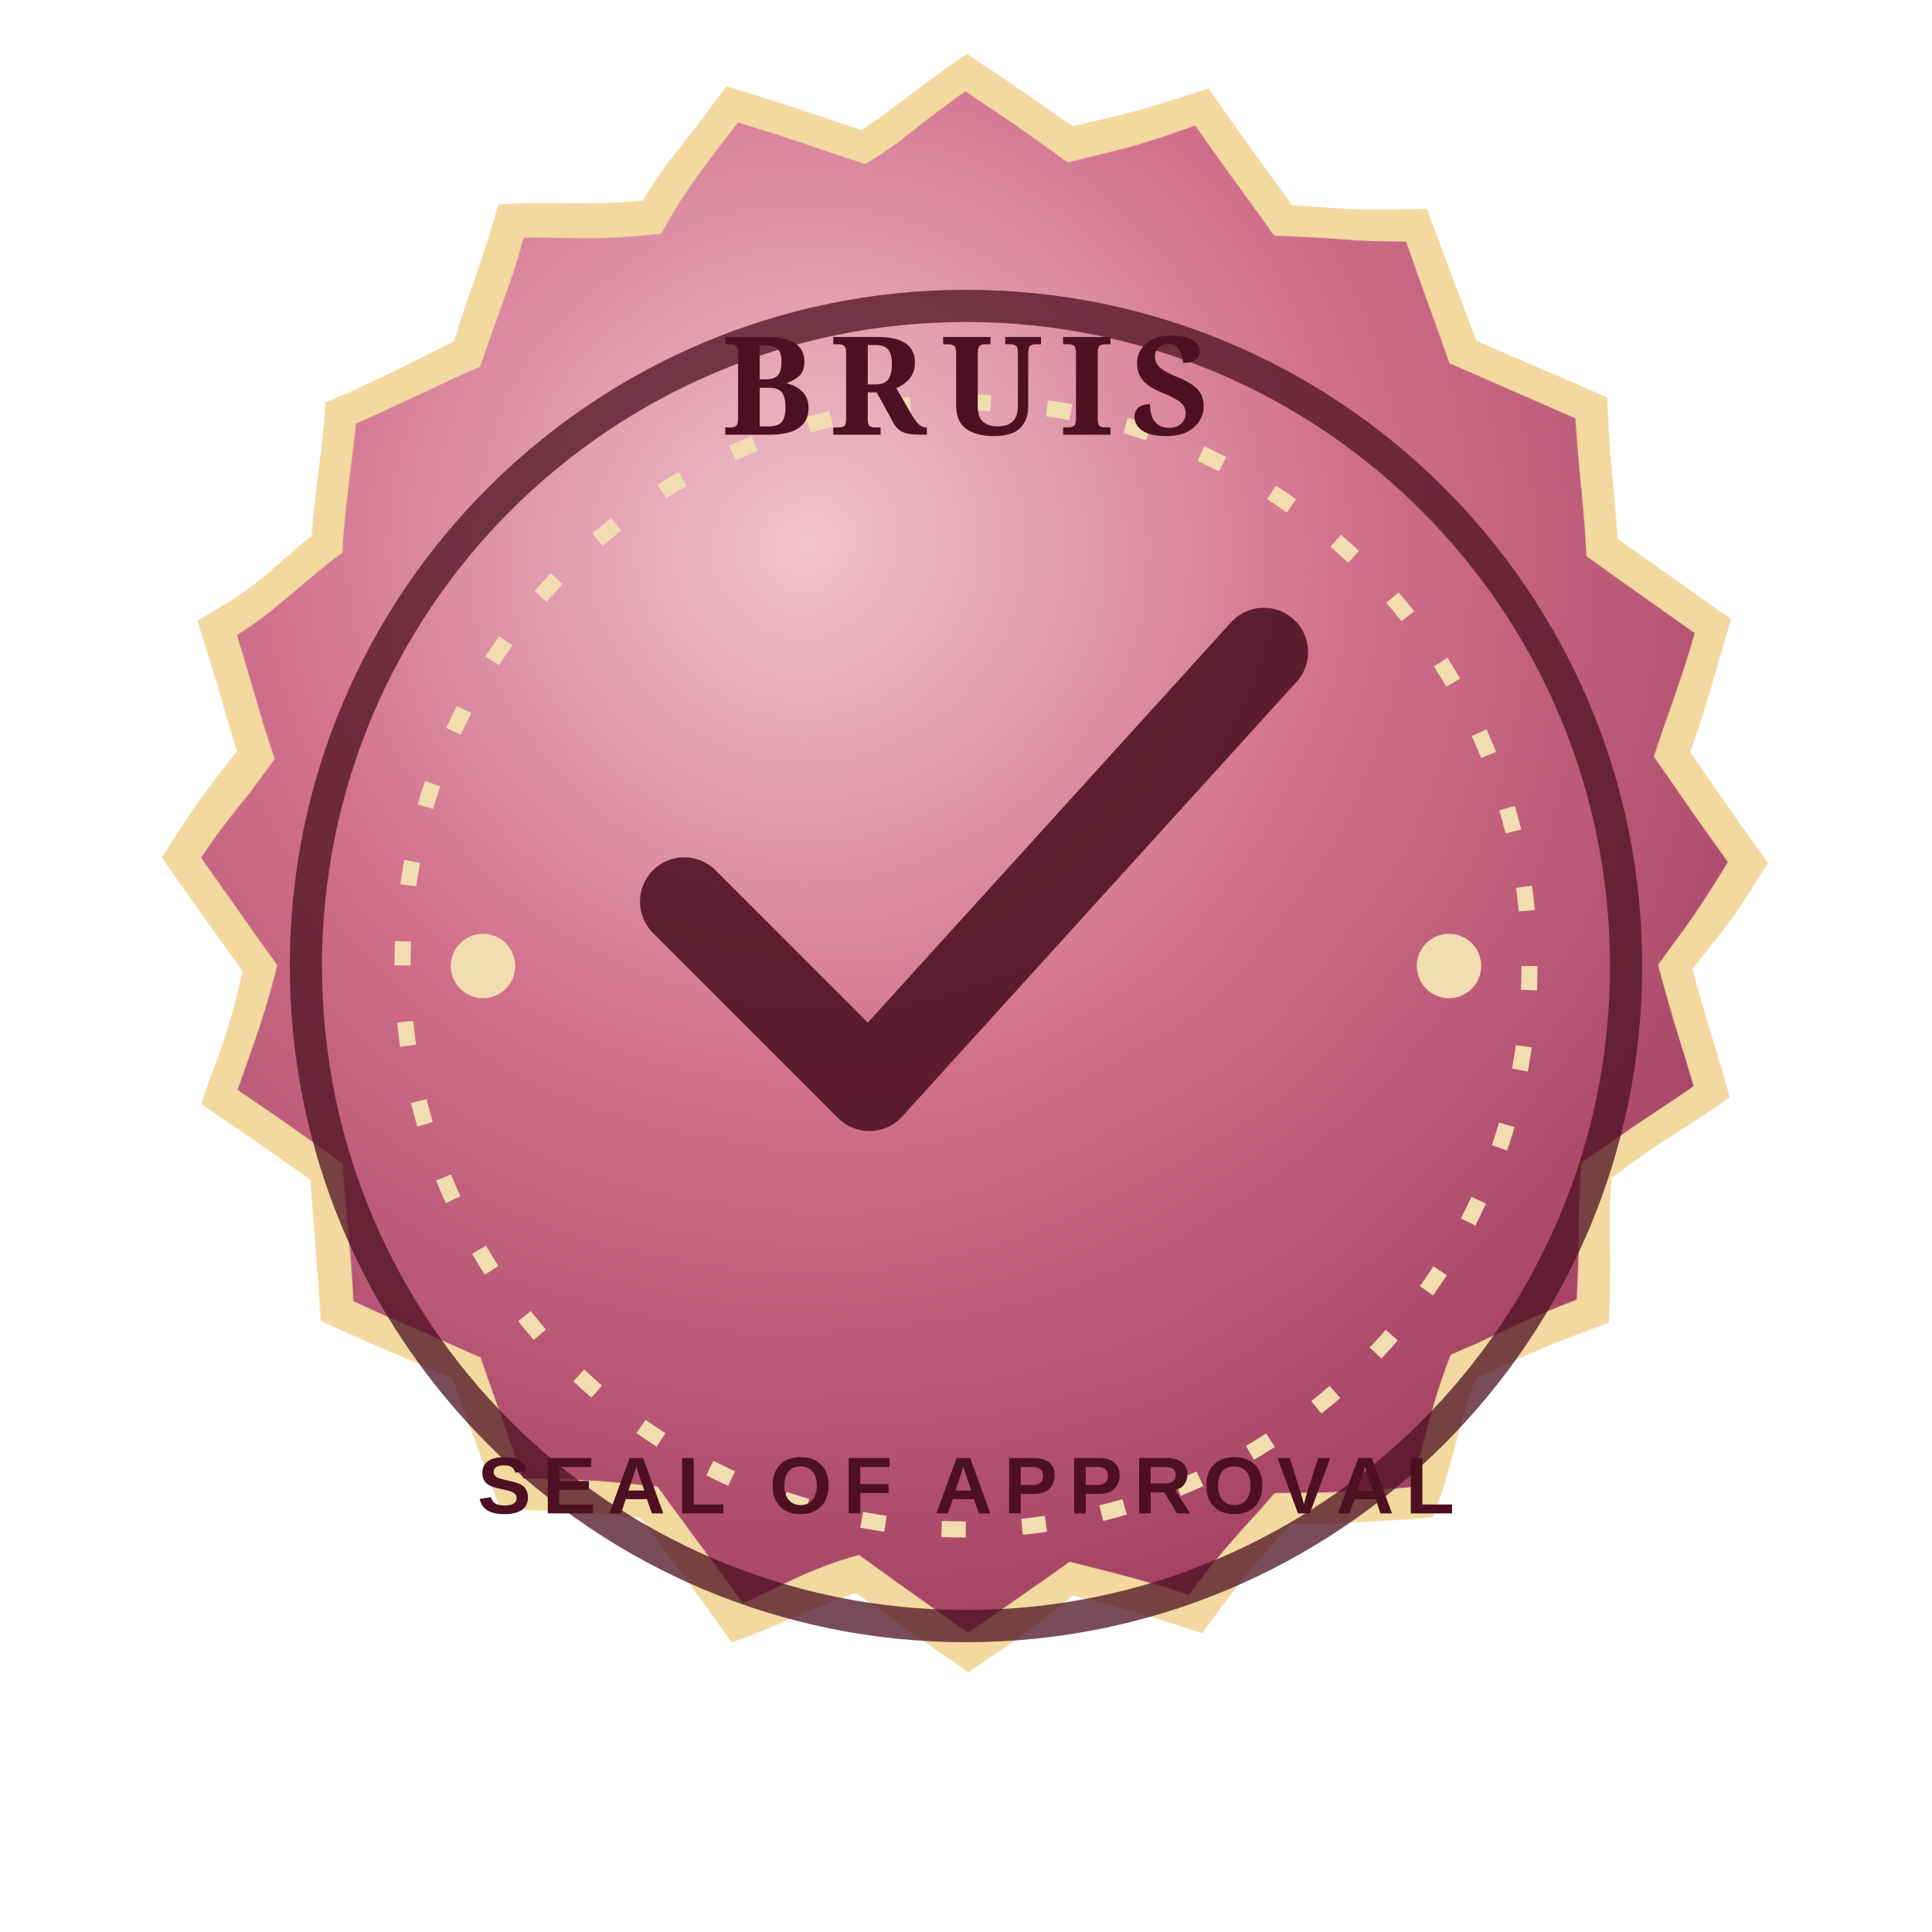
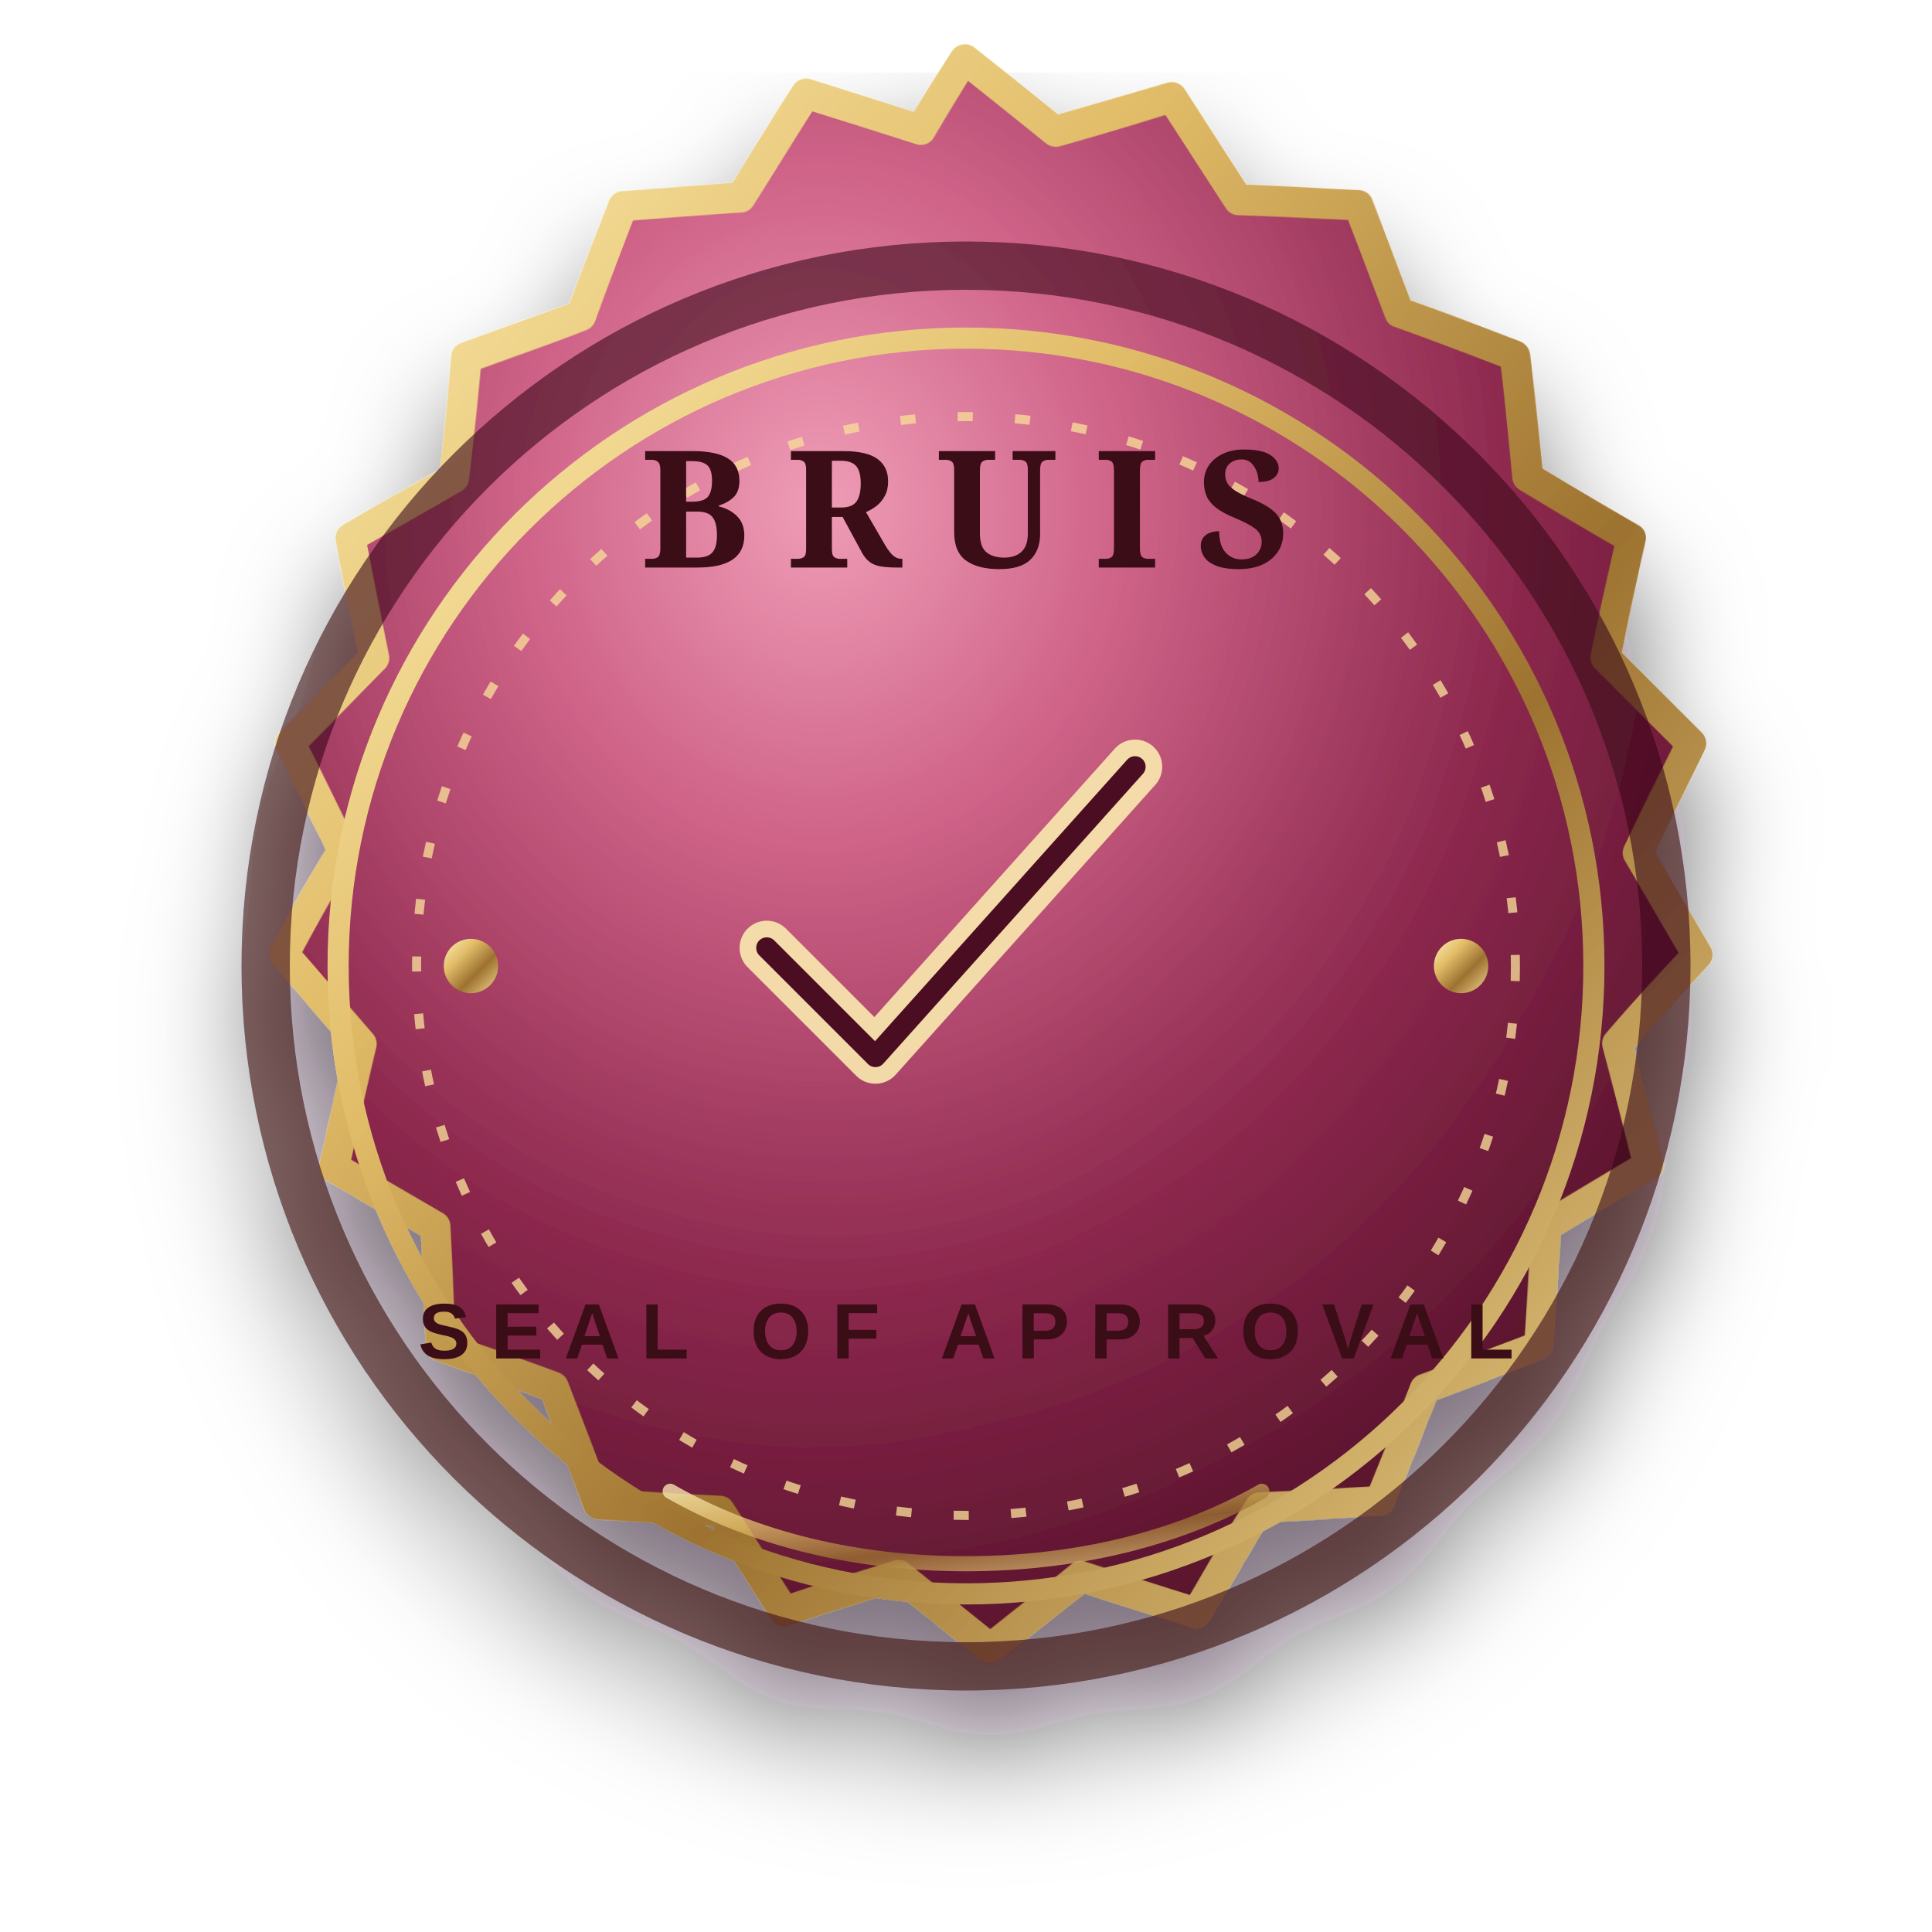
- <svg xmlns="http://www.w3.org/2000/svg" viewBox="0 0 240 240" role="img" aria-labelledby="t d">
+ <svg xmlns="http://www.w3.org/2000/svg" viewBox="0 0 320 320" role="img" aria-labelledby="t d">
  <defs>
-     <radialGradient id="wax" cx="40%" cy="30%" r="75%">
-       <stop offset="0" stop-color="#f1c4cf" />
-       <stop offset="0.45" stop-color="#d2718d" />
-       <stop offset="1" stop-color="#9d3b5d" />
+     <radialGradient id="wax" cx="38%" cy="28%" r="76%">
+       <stop offset="0" stop-color="#ef9db7" />
+       <stop offset=".28" stop-color="#cf6388" />
+       <stop offset=".66" stop-color="#8b274c" />
+       <stop offset="1" stop-color="#541229" />
    </radialGradient>
-     <filter id="rough" x="-10%" y="-10%" width="120%" height="120%">
-       <feTurbulence type="fractalNoise" baseFrequency="0.03" numOctaves="2" seed="8" result="noise" />
-       <feDisplacementMap in="SourceGraphic" in2="noise" scale="3" />
+     <linearGradient id="gold" x1="0" y1="0" x2="1" y2="1">
+       <stop offset="0" stop-color="#fff0b5" />
+       <stop offset=".32" stop-color="#e1bc68" />
+       <stop offset=".62" stop-color="#9d7230" />
+       <stop offset="1" stop-color="#f2d88f" />
+     </linearGradient>
+     <filter id="shadow" x="-30%" y="-30%" width="160%" height="160%">
+       <feDropShadow dx="0" dy="12" stdDeviation="9" flood-color="#16040b" flood-opacity=".55" />
+     </filter>
+     <filter id="texture" x="-10%" y="-10%" width="120%" height="120%">
+       <feTurbulence type="fractalNoise" baseFrequency=".018" numOctaves="2" seed="19" result="n" />
+       <feDisplacementMap in="SourceGraphic" in2="n" scale="1.7" />
    </filter>
  </defs>
-   <path fill="url(#wax)" stroke="#f3d9a0" stroke-width="4" filter="url(#rough)" d="M120 9l13 9 16-5 10 14 17 1 6 16 16 7 1 17 14 10-5 16 9 13-9 13 5 16-14 10-1 17-16 7-6 16-17 1-10 14-16-5-13 9-13-9-16 5-10-14-17-1-6-16-16-7-1-17-14-10 5-16-9-13 9-13-5-16 14-10 1-17 16-7 6-16 17-1 10-14 16 5z" />
-   <circle cx="120" cy="120" r="82" fill="none" stroke="#4c1022" stroke-width="4" opacity=".75" />
-   <circle cx="120" cy="120" r="70" fill="none" stroke="#f2ddb0" stroke-width="2" stroke-dasharray="3 7" />
-   <path d="M85 112l23 23 49-54" fill="none" stroke="#4c1022" stroke-width="11" stroke-linecap="round" stroke-linejoin="round" opacity=".88" />
-   <text x="120" y="54" text-anchor="middle" fill="#4c1022" font-family="Georgia,serif" font-size="17" font-weight="700" letter-spacing="2">BRUIS</text>
-   <text x="120" y="188" text-anchor="middle" fill="#4c1022" font-family="Arial,sans-serif" font-size="10" font-weight="800" letter-spacing="1.4">SEAL OF APPROVAL</text>
-   <circle cx="60" cy="120" r="4" fill="#f2ddb0" />
-   <circle cx="180" cy="120" r="4" fill="#f2ddb0" />
+   <g filter="url(#shadow)">
+     <path d="M160 10       l15 12 19-6 11 17 20 1 7 18 19 7 2 20 17 10-4 20 14 14-9 18 10 17-13 15 5 20-17 10-1 20-19 7-7 19-20 1-11 17-19-6-15 12-15-12-19 6-11-17-20-1-7-19-19-7-1-20-17-10 5-20-13-15 10-17-9-18 14-14-4-20 17-10 2-20 19-7 7-18 20-1 11-17 19 6z" fill="url(#wax)" stroke="url(#gold)" stroke-width="5" stroke-linejoin="round" filter="url(#texture)" />
+     <circle cx="160" cy="160" r="116" fill="none" stroke="#3a0919" stroke-width="8" opacity=".6" />
+     <circle cx="160" cy="160" r="104" fill="none" stroke="url(#gold)" stroke-width="3.5" />
+     <circle cx="160" cy="160" r="91" fill="none" stroke="#f7dc97" stroke-width="1.5" stroke-dasharray="2.5 7" opacity=".78" />
+     <path d="M88 160h33" stroke="url(#gold)" stroke-width="3" stroke-linecap="round" />
+     <path d="M199 160h33" stroke="url(#gold)" stroke-width="3" stroke-linecap="round" />
+     <circle cx="78" cy="160" r="4.5" fill="url(#gold)" />
+     <circle cx="242" cy="160" r="4.5" fill="url(#gold)" />
+     <text x="160" y="94" text-anchor="middle" fill="#3a0919" font-family="Georgia, serif" font-size="27" font-weight="700" letter-spacing="6">BRUIS</text>
+     <text x="160" y="225" text-anchor="middle" fill="#3a0919" font-family="Arial, sans-serif" font-size="13" font-weight="800" letter-spacing="3.4">SEAL OF APPROVAL</text>
+     <g transform="translate(160 153)">
+       <path d="M-33 4 l18 18 43-48" fill="none" stroke="#f9e6ae" stroke-width="9" stroke-linecap="round" stroke-linejoin="round" opacity=".92" />
+       <path d="M-33 4 l18 18 43-48" fill="none" stroke="#4b0d21" stroke-width="3.5" stroke-linecap="round" stroke-linejoin="round" />
+     </g>
+     <path d="M111 247c14 8 31 12 49 12s35-4 49-12" fill="none" stroke="url(#gold)" stroke-width="2.5" stroke-linecap="round" opacity=".75" />
+   </g>
</svg>
